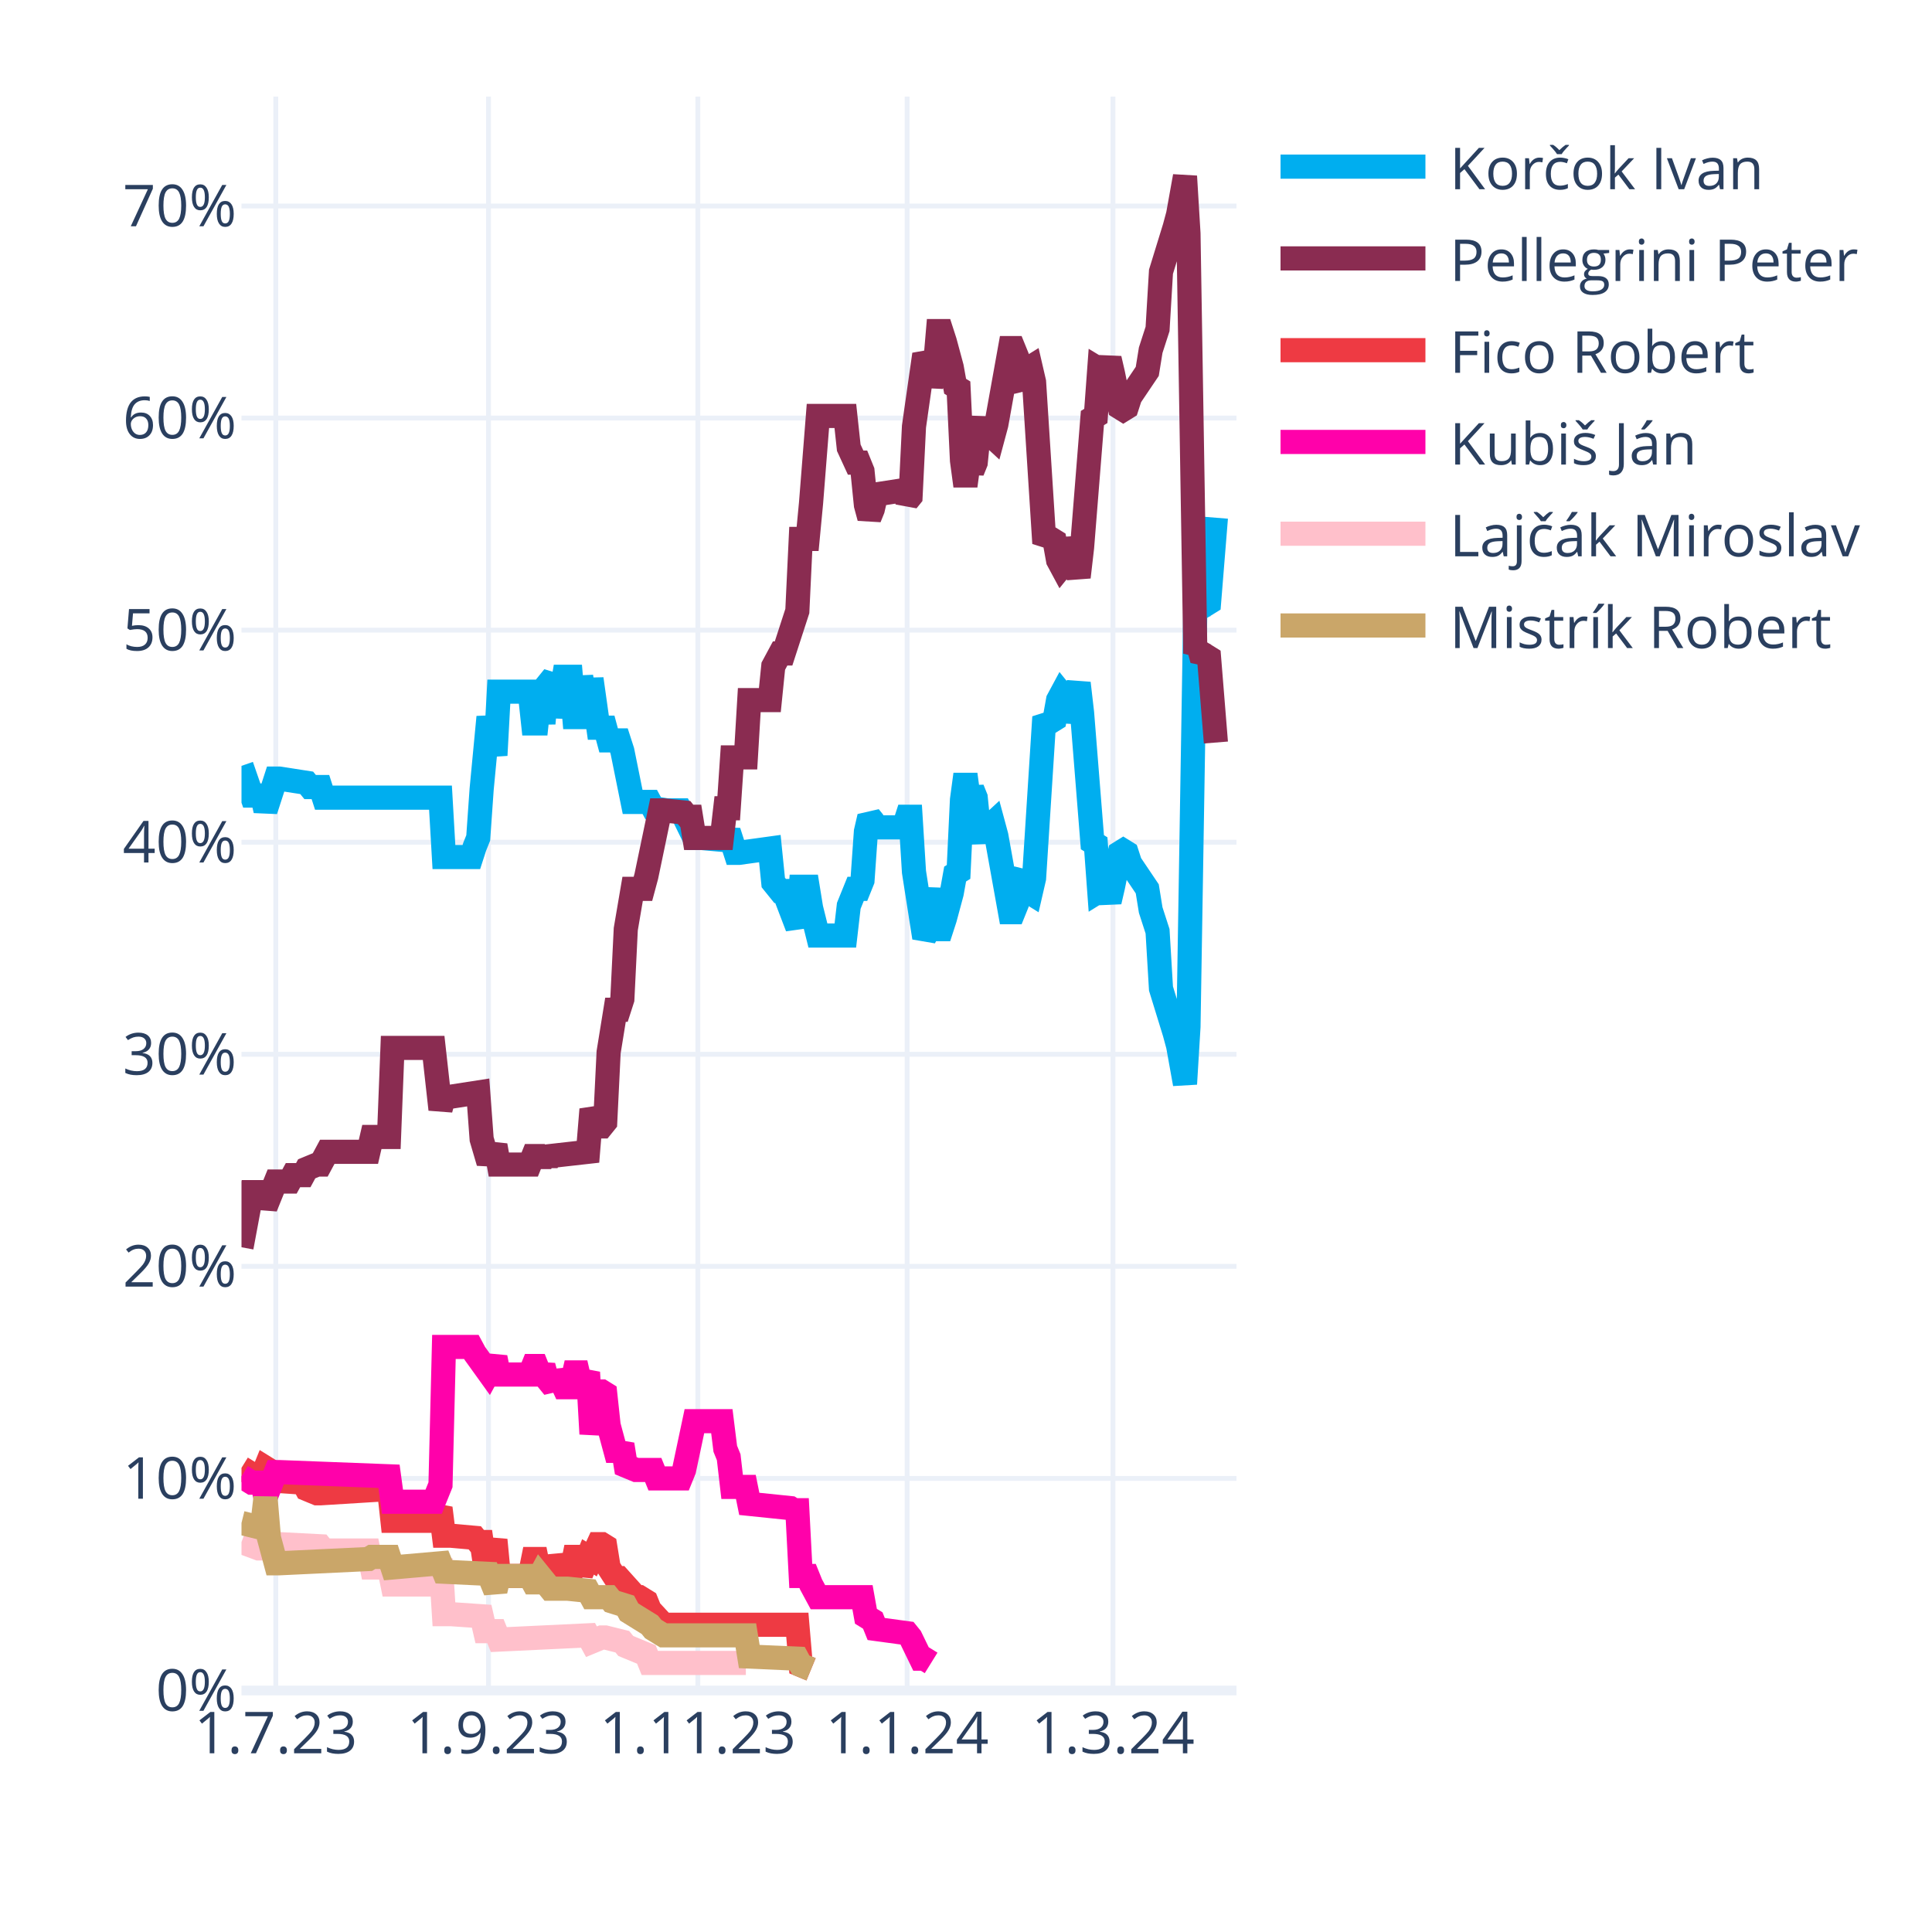
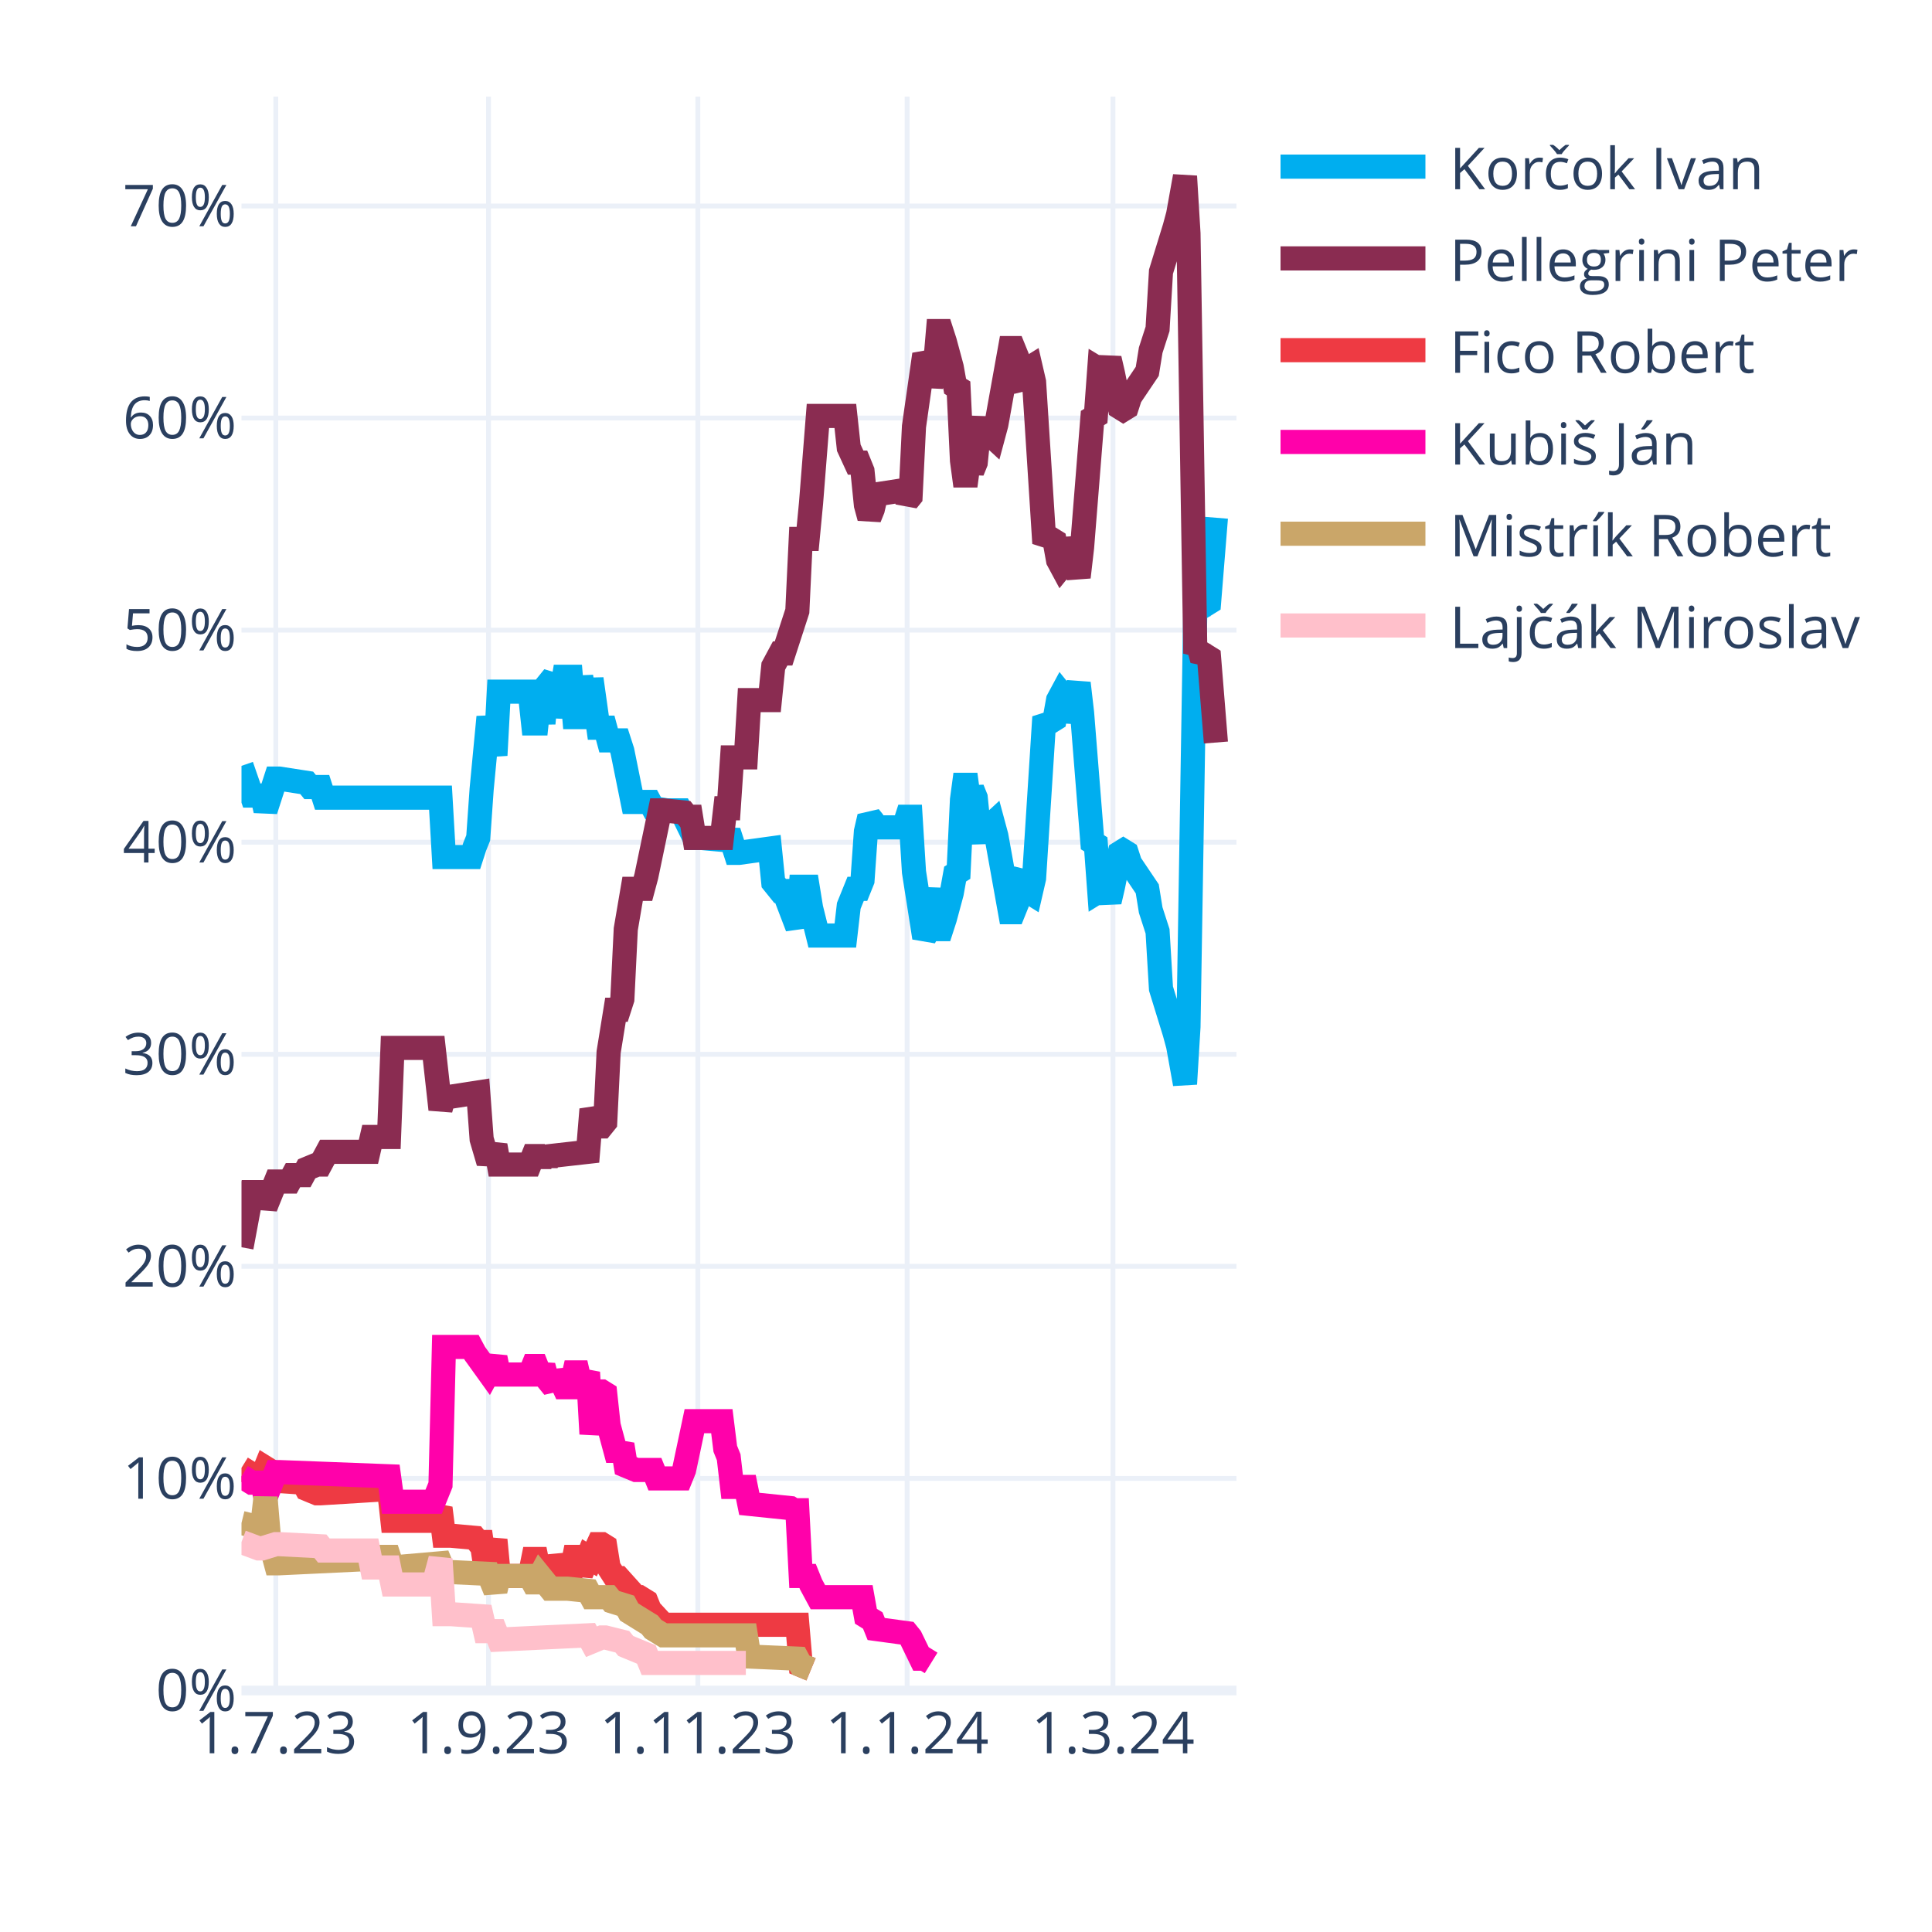
<svg xmlns="http://www.w3.org/2000/svg" class="main-svg" width="400" height="400" style="" viewBox="0 0 400 400">
  <rect x="0" y="0" width="400" height="400" style="fill: rgb(255, 255, 255); fill-opacity: 1;" />
-   <defs id="defs-6667e0">
+   <defs id="defs-0de457">
    <g class="clips">
-       <clipPath id="clip6667e0xyplot" class="plotclip">
+       <clipPath id="clip0de457xyplot" class="plotclip">
        <rect width="206" height="330" />
      </clipPath>
-       <clipPath class="axesclip" id="clip6667e0x">
+       <clipPath class="axesclip" id="clip0de457x">
        <rect x="50" y="0" width="206" height="400" />
      </clipPath>
-       <clipPath class="axesclip" id="clip6667e0y">
+       <clipPath class="axesclip" id="clip0de457y">
        <rect x="0" y="20" width="400" height="330" />
      </clipPath>
-       <clipPath class="axesclip" id="clip6667e0xy">
+       <clipPath class="axesclip" id="clip0de457xy">
        <rect x="50" y="20" width="206" height="330" />
      </clipPath>
    </g>
    <g class="gradients" />
    <g class="patterns" />
  </defs>
  <g class="bglayer" />
  <g class="layer-below">
    <g class="imagelayer" />
    <g class="shapelayer" />
  </g>
  <g class="cartesianlayer">
    <g class="subplot xy">
      <g class="layer-subplot">
        <g class="shapelayer" />
        <g class="imagelayer" />
      </g>
      <g class="minor-gridlayer">
        <g class="x" />
        <g class="y" />
      </g>
      <g class="gridlayer">
        <g class="x">
          <path class="xgrid crisp" transform="translate(57.1,0)" d="M0,20v330" style="stroke: rgb(235, 240, 248); stroke-opacity: 1; stroke-width: 1px;" />
          <path class="xgrid crisp" transform="translate(101.14,0)" d="M0,20v330" style="stroke: rgb(235, 240, 248); stroke-opacity: 1; stroke-width: 1px;" />
          <path class="xgrid crisp" transform="translate(144.48,0)" d="M0,20v330" style="stroke: rgb(235, 240, 248); stroke-opacity: 1; stroke-width: 1px;" />
          <path class="xgrid crisp" transform="translate(187.81,0)" d="M0,20v330" style="stroke: rgb(235, 240, 248); stroke-opacity: 1; stroke-width: 1px;" />
          <path class="xgrid crisp" transform="translate(230.43,0)" d="M0,20v330" style="stroke: rgb(235, 240, 248); stroke-opacity: 1; stroke-width: 1px;" />
        </g>
        <g class="y">
          <path class="ygrid crisp" transform="translate(0,306.09)" d="M50,0h206" style="stroke: rgb(235, 240, 248); stroke-opacity: 1; stroke-width: 1px;" />
          <path class="ygrid crisp" transform="translate(0,262.18)" d="M50,0h206" style="stroke: rgb(235, 240, 248); stroke-opacity: 1; stroke-width: 1px;" />
          <path class="ygrid crisp" transform="translate(0,218.28)" d="M50,0h206" style="stroke: rgb(235, 240, 248); stroke-opacity: 1; stroke-width: 1px;" />
          <path class="ygrid crisp" transform="translate(0,174.37)" d="M50,0h206" style="stroke: rgb(235, 240, 248); stroke-opacity: 1; stroke-width: 1px;" />
          <path class="ygrid crisp" transform="translate(0,130.46)" d="M50,0h206" style="stroke: rgb(235, 240, 248); stroke-opacity: 1; stroke-width: 1px;" />
          <path class="ygrid crisp" transform="translate(0,86.55)" d="M50,0h206" style="stroke: rgb(235, 240, 248); stroke-opacity: 1; stroke-width: 1px;" />
          <path class="ygrid crisp" transform="translate(0,42.65)" d="M50,0h206" style="stroke: rgb(235, 240, 248); stroke-opacity: 1; stroke-width: 1px;" />
        </g>
      </g>
      <g class="zerolinelayer">
        <path class="yzl zl crisp" transform="translate(0,350)" d="M50,0h206" style="stroke: rgb(235, 240, 248); stroke-opacity: 1; stroke-width: 2px;" />
      </g>
      <g class="layer-between">
        <g class="shapelayer" />
        <g class="imagelayer" />
      </g>
      <path class="xlines-below" />
      <path class="ylines-below" />
      <g class="overlines-below" />
      <g class="xaxislayer-below" />
      <g class="yaxislayer-below" />
      <g class="overaxes-below" />
      <g class="overplot">
-         <g class="xy" transform="translate(50,20)" clip-path="url(#clip6667e0xyplot)">
+         <g class="xy" transform="translate(50,20)" clip-path="url(#clip0de457xyplot)">
          <g class="scatterlayer mlayer">
-             <g class="trace scatter trace0766b7" style="stroke-miterlimit: 2; opacity: 1;">
+             <g class="trace scatter trace64c20a" style="stroke-miterlimit: 2; opacity: 1;">
              <g class="fills" />
              <g class="errorbars" />
              <g class="lines">
                <path class="js-line" d="M0,138.56L2.13,144.71L2.84,144.71L4.26,144.71L4.97,147.78L7.1,141.2L7.81,141.2L13.5,142.08L14.21,142.95L16.34,142.95L17.05,145.15L41.2,145.15L41.91,157.44L47.59,157.44L48.3,155.25L49.01,153.49L49.72,143.39L51.14,128.46L51.86,132.42L52.57,136.37L53.28,123.2L59.67,123.2L60.38,129.78L61.09,129.78L61.8,123.2L62.51,129.78L63.22,121.88L64.64,120.12L65.35,128.46L66.77,120.12L67.48,120.12L68.19,120.12L68.9,128.46L69.61,128.46L70.32,120.12L71.74,128.46L72.46,120.56L73.88,130.66L74.59,130.66L75.3,130.66L76.01,133.29L78.14,133.29L78.85,135.49L80.98,146.03L81.69,146.03L84.53,146.03L85.24,147.34L88.08,147.78L88.79,147.78L90.92,147.78L91.63,149.1L93.77,153.49L95.19,153.49L100.16,153.93L100.87,152.17L102.29,156.57L103,156.57L109.39,155.69L110.1,162.71L111.52,164.47L112.23,164.47L115.08,171.93L115.79,163.59L117.21,163.59L117.92,167.98L119.34,173.69L120.05,173.69L125.02,173.69L125.73,167.54L127.15,164.03L127.86,164.03L128.57,162.27L129.28,152.17L129.99,149.1L130.7,149.98L131.41,151.3L137.1,151.3L137.81,149.1L138.52,149.1L139.23,160.52L141.36,174.13L142.07,172.81L143.49,164.03L144.2,172.37L144.91,172.37L145.62,170.18L147.04,164.91L147.75,160.96L148.46,160.52L149.17,145.59L149.88,140.32L150.59,145.59L151.3,143.39L152.01,145.15L152.72,152.17L153.43,153.93L154.14,151.74L155.57,150.42L156.28,153.05L159.12,168.86L159.83,168.86L160.54,167.1L161.25,161.83L161.96,160.96L162.67,164.47L163.38,164.91L164.09,161.83L166.22,128.46L166.93,129.34L167.64,129.34L168.35,128.9L169.06,124.95L169.77,123.63L170.48,124.51L171.19,129.34L173.32,121.44L174.03,127.59L176.17,154.37L176.88,154.81L177.59,164.47L178.3,164.03L179.01,164.47L179.72,166.66L180.43,163.59L181.85,156.57L182.56,156.13L183.27,156.57L183.98,158.76L187.53,164.03L188.24,168.42L189.66,172.81L190.37,184.67L193.21,193.89L193.92,196.52L195.34,204.42L196.06,192.57L197.48,105.63L198.19,106.95L198.9,104.32L199.61,105.19L200.32,104.75L201.74,87.19" style="vector-effect: none; fill: none; stroke: rgb(0, 174, 239); stroke-opacity: 1; stroke-width: 5px; opacity: 1;" />
              </g>
              <g class="points" />
              <g class="text" />
            </g>
-             <g class="trace scatter trace37f1a3" style="stroke-miterlimit: 2; opacity: 1;">
+             <g class="trace scatter trace2bcdaa" style="stroke-miterlimit: 2; opacity: 1;">
              <g class="fills" />
              <g class="errorbars" />
              <g class="lines">
                <path class="js-line" d="M0,238.23L2.13,226.82L2.84,226.82L4.26,226.82L4.97,229.89L7.1,224.62L7.81,224.62L9.94,224.62L10.66,223.3L12.79,223.3L13.5,221.99L15.63,221.11L16.34,221.11L17.76,218.47L18.47,218.47L26.28,218.47L26.99,215.4L30.54,215.4L31.26,196.96L39.78,196.96L41.2,209.69L41.91,207.06L43.33,207.06L49.01,206.18L49.72,215.84L51.14,220.67L51.86,218.91L52.57,217.16L53.28,221.11L59.67,221.11L60.38,219.35L61.09,219.35L61.8,221.11L62.51,219.35L63.22,220.67L63.93,219.35L71.74,218.47L72.46,209.69L73.88,213.21L74.59,213.21L75.3,212.33L76.01,197.84L77.43,189.06L78.14,189.06L78.85,186.86L79.56,172.37L80.98,164.03L81.69,164.03L83.11,164.03L83.82,161.39L86.66,147.78L87.37,147.78L91.63,148.22L92.34,149.1L93.06,149.1L93.77,153.49L99.45,153.49L100.16,147.34L100.87,147.34L101.58,136.81L104.42,136.81L105.13,124.95L109.39,124.95L110.1,117.93L111.52,115.29L112.23,115.29L115.08,106.51L115.79,91.58L117.21,91.58L117.92,84.12L119.34,66.12L120.05,66.12L125.02,66.12L125.73,72.7L127.15,75.78L127.86,75.78L128.57,77.53L129.28,84.56L129.99,87.19L130.7,85.43L131.41,82.36L137.1,81.48L137.81,83.68L138.52,82.8L139.23,68.31L141.36,53.38L142.07,54.7L142.78,59.97L143.49,56.89L144.2,48.55L144.91,48.55L145.62,50.75L147.04,56.02L147.75,59.97L148.46,60.41L149.17,75.34L149.88,80.61L150.59,75.34L151.3,77.53L152.01,75.78L152.72,68.75L153.43,66.99L154.14,69.19L155.57,70.51L156.28,67.87L159.12,52.07L159.83,52.07L160.54,53.82L161.25,59.09L161.96,59.97L162.67,56.46L163.38,56.02L164.09,59.09L166.22,92.46L166.93,91.58L167.64,91.58L168.35,92.02L169.06,95.97L169.77,97.29L170.48,96.41L171.19,91.58L173.32,99.49L174.03,93.34L176.17,66.55L176.88,66.12L177.59,56.46L178.3,56.89L179.01,56.46L179.72,54.26L180.43,57.33L181.85,64.36L182.56,64.8L183.27,64.36L183.98,62.16L187.53,56.89L188.24,52.5L189.66,48.11L190.37,36.26L193.21,27.04L193.92,24.4L195.34,16.5L196.06,28.36L197.48,115.29L198.19,113.97L198.9,116.61L199.61,115.73L200.32,116.17L201.74,133.73" style="vector-effect: none; fill: none; stroke: rgb(138, 44, 81); stroke-opacity: 1; stroke-width: 5px; opacity: 1;" />
              </g>
              <g class="points" />
              <g class="text" />
            </g>
-             <g class="trace scatter trace55c7e4" style="stroke-miterlimit: 2; opacity: 1;">
+             <g class="trace scatter trace49a5da" style="stroke-miterlimit: 2; opacity: 1;">
              <g class="fills" />
              <g class="errorbars" />
              <g class="lines">
                <path class="js-line" d="M0,283.9L2.84,285.65L3.55,285.65L4.26,285.65L4.97,283.9L5.68,284.34L6.39,286.53L12.79,286.97L13.5,288.29L15.63,289.17L16.34,289.17L30.54,288.29L31.26,294.87L39.78,294.87L41.2,292.24L41.91,297.95L43.33,297.95L48.3,298.39L49.01,299.26L49.72,299.26L50.43,304.09L51.14,304.09L51.86,301.46L52.57,298.83L53.28,306.29L59.67,306.29L60.38,302.78L61.09,302.78L61.8,306.29L62.51,302.78L63.22,305.85L64.64,305.85L65.35,302.34L66.77,305.85L67.48,305.85L68.19,305.85L68.9,302.34L69.61,302.34L70.32,305.85L71.74,302.34L72.46,302.78L73.88,299.7L74.59,299.7L75.3,300.14L76.01,304.53L77.43,306.73L78.14,306.73L81.69,310.68L82.4,310.68L83.82,311.56L84.53,313.32L87.37,316.39L88.08,316.39L115.08,316.39L115.79,324.73L117.92,325.61" style="vector-effect: none; fill: none; stroke: rgb(238, 58, 67); stroke-opacity: 1; stroke-width: 5px; opacity: 1;" />
              </g>
              <g class="points" />
              <g class="text" />
            </g>
-             <g class="trace scatter trace78604b" style="stroke-miterlimit: 2; opacity: 1;">
+             <g class="trace scatter tracefebe4d" style="stroke-miterlimit: 2; opacity: 1;">
              <g class="fills" />
              <g class="errorbars" />
              <g class="lines">
                <path class="js-line" d="M0,285.65L2.13,286.97L2.84,286.97L4.26,286.97L4.97,290.04L7.1,284.78L7.81,284.78L30.54,285.65L31.26,290.92L39.78,290.92L41.2,287.41L41.91,258.87L43.33,258.87L47.59,258.87L48.3,260.19L51.14,264.14L51.86,262.82L52.57,261.07L53.28,264.58L59.67,264.58L60.38,262.82L61.09,262.82L61.8,264.58L62.51,262.82L63.22,265.46L64.64,267.21L65.35,264.14L66.77,267.21L67.48,267.21L68.19,267.21L68.9,264.14L69.61,264.14L70.32,267.21L71.74,264.14L72.46,276.87L73.88,268.09L74.59,268.09L75.3,268.53L76.01,275.12L77.43,280.38L78.14,280.38L78.85,279.07L79.56,283.46L81.69,284.34L82.4,284.34L85.24,284.34L85.95,286.09L90.92,286.09L91.63,284.34L93.77,274.24L95.19,274.24L99.45,274.24L100.16,279.95L100.87,281.7L101.58,287.85L104.42,287.85L105.13,291.36L113.66,292.24L114.37,292.68L115.08,292.68L115.79,306.29L117.21,306.29L117.92,308.05L119.34,310.68L120.05,310.68L128.57,310.68L129.28,314.63L130.7,315.51L131.41,317.27L137.81,318.14L138.52,319.02L140.65,323.41L141.36,323.41L142.78,324.29" style="vector-effect: none; fill: none; stroke: rgb(255, 1, 170); stroke-opacity: 1; stroke-width: 5px; opacity: 1;" />
              </g>
              <g class="points" />
              <g class="text" />
            </g>
-             <g class="trace scatter trace539306" style="stroke-miterlimit: 2; opacity: 1;">
+             <g class="trace scatter trace378d32" style="stroke-miterlimit: 2; opacity: 1;">
+               <g class="fills" />
+               <g class="errorbars" />
+               <g class="lines">
+                 <path class="js-line" d="M0,295.31L3.55,296.19L4.26,296.19L4.97,290.04L5.68,298.39L7.1,303.66L7.81,303.66L26.28,302.78L26.99,302.34L30.54,302.34L31.26,304.53L41.2,303.66L41.91,305.41L51.14,305.85L51.86,307.61L52.57,309.36L53.28,306.29L59.67,306.29L60.38,307.61L61.09,307.61L61.8,306.29L63.93,308.92L64.64,308.92L66.77,308.92L67.48,308.92L71.74,309.36L72.46,310.68L76.01,310.68L76.72,311.56L79.56,312.44L80.27,313.75L84.53,316.39L85.24,317.27L87.37,318.58L88.08,318.58L104.42,318.58L105.13,322.97L115.08,323.41L115.79,324.73L117.92,325.61" style="vector-effect: none; fill: none; stroke: rgb(202, 166, 105); stroke-opacity: 1; stroke-width: 5px; opacity: 1;" />
+               </g>
+               <g class="points" />
+               <g class="text" />
+             </g>
+             <g class="trace scatter traceed04f9" style="stroke-miterlimit: 2; opacity: 1;">
              <g class="fills" />
              <g class="errorbars" />
              <g class="lines">
                <path class="js-line" d="M0,299.26L3.55,300.58L4.26,300.58L7.1,299.7L7.81,299.7L16.34,300.14L17.05,301.02L26.28,301.02L26.99,304.53L30.54,304.53L31.26,308.05L39.78,308.05L41.2,302.78L41.91,314.19L43.33,314.19L49.72,314.63L50.43,317.71L52.57,317.71L53.28,319.46L71.74,318.58L72.46,319.9L74.59,319.02L75.3,319.02L78.85,319.9L79.56,320.78L83.82,322.54L84.53,324.29L104.42,324.29" style="vector-effect: none; fill: none; stroke: rgb(255, 192, 203); stroke-opacity: 1; stroke-width: 5px; opacity: 1;" />
-               </g>
-               <g class="points" />
-               <g class="text" />
-             </g>
-             <g class="trace scatter trace0d3195" style="stroke-miterlimit: 2; opacity: 1;">
-               <g class="fills" />
-               <g class="errorbars" />
-               <g class="lines">
-                 <path class="js-line" d="M0,295.31L3.55,296.19L4.26,296.19L4.97,290.04L5.68,298.39L7.1,303.66L7.81,303.66L26.28,302.78L26.99,302.34L30.54,302.34L31.26,304.53L41.2,303.66L41.91,305.41L51.14,305.85L51.86,307.61L52.57,309.36L53.28,306.29L59.67,306.29L60.38,307.61L61.09,307.61L61.8,306.29L63.93,308.92L64.64,308.92L66.77,308.92L67.48,308.92L71.74,309.36L72.46,310.68L76.01,310.68L76.72,311.56L79.56,312.44L80.27,313.75L84.53,316.39L85.24,317.27L87.37,318.58L88.08,318.58L104.42,318.58L105.13,322.97L115.08,323.41L115.79,324.73L117.92,325.61" style="vector-effect: none; fill: none; stroke: rgb(202, 166, 105); stroke-opacity: 1; stroke-width: 5px; opacity: 1;" />
              </g>
              <g class="points" />
              <g class="text" />
            </g>
          </g>
        </g>
      </g>
      <path class="xlines-above crisp" d="M0,0" style="fill: none;" />
      <path class="ylines-above crisp" d="M0,0" style="fill: none;" />
      <g class="overlines-above" />
      <g class="xaxislayer-above">
        <g class="xtick">
          <text text-anchor="middle" x="0" y="363" transform="translate(57.1,0)" style="font-family: 'Open Sans', verdana, arial, sans-serif; font-size: 12px; fill: rgb(42, 63, 95); fill-opacity: 1; white-space: pre; opacity: 1;">1.7.23</text>
        </g>
        <g class="xtick">
          <text text-anchor="middle" x="0" y="363" style="font-family: 'Open Sans', verdana, arial, sans-serif; font-size: 12px; fill: rgb(42, 63, 95); fill-opacity: 1; white-space: pre; opacity: 1;" transform="translate(101.14,0)">1.9.23</text>
        </g>
        <g class="xtick">
          <text text-anchor="middle" x="0" y="363" style="font-family: 'Open Sans', verdana, arial, sans-serif; font-size: 12px; fill: rgb(42, 63, 95); fill-opacity: 1; white-space: pre; opacity: 1;" transform="translate(144.48,0)">1.11.23</text>
        </g>
        <g class="xtick">
          <text text-anchor="middle" x="0" y="363" style="font-family: 'Open Sans', verdana, arial, sans-serif; font-size: 12px; fill: rgb(42, 63, 95); fill-opacity: 1; white-space: pre; opacity: 1;" transform="translate(187.81,0)">1.1.24</text>
        </g>
        <g class="xtick">
          <text text-anchor="middle" x="0" y="363" style="font-family: 'Open Sans', verdana, arial, sans-serif; font-size: 12px; fill: rgb(42, 63, 95); fill-opacity: 1; white-space: pre; opacity: 1;" transform="translate(230.43,0)">1.3.24</text>
        </g>
      </g>
      <g class="yaxislayer-above">
        <g class="ytick">
          <text text-anchor="end" x="49" y="4.2" transform="translate(0,350)" style="font-family: 'Open Sans', verdana, arial, sans-serif; font-size: 12px; fill: rgb(42, 63, 95); fill-opacity: 1; white-space: pre; opacity: 1;">0%</text>
        </g>
        <g class="ytick">
          <text text-anchor="end" x="49" y="4.2" style="font-family: 'Open Sans', verdana, arial, sans-serif; font-size: 12px; fill: rgb(42, 63, 95); fill-opacity: 1; white-space: pre; opacity: 1;" transform="translate(0,306.09)">10%</text>
        </g>
        <g class="ytick">
          <text text-anchor="end" x="49" y="4.2" style="font-family: 'Open Sans', verdana, arial, sans-serif; font-size: 12px; fill: rgb(42, 63, 95); fill-opacity: 1; white-space: pre; opacity: 1;" transform="translate(0,262.18)">20%</text>
        </g>
        <g class="ytick">
          <text text-anchor="end" x="49" y="4.2" style="font-family: 'Open Sans', verdana, arial, sans-serif; font-size: 12px; fill: rgb(42, 63, 95); fill-opacity: 1; white-space: pre; opacity: 1;" transform="translate(0,218.28)">30%</text>
        </g>
        <g class="ytick">
          <text text-anchor="end" x="49" y="4.2" style="font-family: 'Open Sans', verdana, arial, sans-serif; font-size: 12px; fill: rgb(42, 63, 95); fill-opacity: 1; white-space: pre; opacity: 1;" transform="translate(0,174.37)">40%</text>
        </g>
        <g class="ytick">
          <text text-anchor="end" x="49" y="4.2" style="font-family: 'Open Sans', verdana, arial, sans-serif; font-size: 12px; fill: rgb(42, 63, 95); fill-opacity: 1; white-space: pre; opacity: 1;" transform="translate(0,130.46)">50%</text>
        </g>
        <g class="ytick">
          <text text-anchor="end" x="49" y="4.2" style="font-family: 'Open Sans', verdana, arial, sans-serif; font-size: 12px; fill: rgb(42, 63, 95); fill-opacity: 1; white-space: pre; opacity: 1;" transform="translate(0,86.55)">60%</text>
        </g>
        <g class="ytick">
          <text text-anchor="end" x="49" y="4.2" style="font-family: 'Open Sans', verdana, arial, sans-serif; font-size: 12px; fill: rgb(42, 63, 95); fill-opacity: 1; white-space: pre; opacity: 1;" transform="translate(0,42.65)">70%</text>
        </g>
      </g>
      <g class="overaxes-above" />
    </g>
  </g>
  <g class="polarlayer" />
  <g class="smithlayer" />
  <g class="ternarylayer" />
  <g class="geolayer" />
  <g class="funnelarealayer" />
  <g class="pielayer" />
  <g class="iciclelayer" />
  <g class="treemaplayer" />
  <g class="sunburstlayer" />
  <g class="glimages" />
-   <defs id="topdefs-6667e0">
+   <defs id="topdefs-0de457">
    <g class="clips" />
-     <clipPath id="legend6667e0">
+     <clipPath id="legend0de457">
      <rect width="128" height="124" x="0" y="0" />
    </clipPath>
  </defs>
  <g class="layer-above">
    <g class="imagelayer" />
    <g class="shapelayer" />
  </g>
  <g class="infolayer">
    <g class="legend" pointer-events="all" transform="translate(260.12,20)">
      <rect class="bg" shape-rendering="crispEdges" width="128" height="124" x="0" y="0" style="stroke: rgb(68, 68, 68); stroke-opacity: 1; fill: rgb(255, 255, 255); fill-opacity: 1; stroke-width: 0px;" />
-       <g class="scrollbox" transform="" clip-path="url(#legend6667e0)">
+       <g class="scrollbox" transform="" clip-path="url(#legend0de457)">
        <g class="groups">
          <g class="traces" transform="translate(0,14.5)" style="opacity: 1;">
            <text class="legendtext" text-anchor="start" x="40" y="4.68" style="font-family: 'Open Sans', verdana, arial, sans-serif; font-size: 12px; fill: rgb(42, 63, 95); fill-opacity: 1; white-space: pre;">Korčok Ivan</text>
            <g class="layers" style="opacity: 1;">
              <g class="legendfill" />
              <g class="legendlines">
                <path class="js-line" d="M5,0h30" style="fill: none; stroke: rgb(0, 174, 239); stroke-opacity: 1; stroke-width: 5px;" />
              </g>
              <g class="legendsymbols">
                <g class="legendpoints" />
              </g>
            </g>
            <rect class="legendtoggle" x="0" y="-9.5" width="122.703" height="19" style="fill: rgb(0, 0, 0); fill-opacity: 0;" />
          </g>
          <g class="traces" transform="translate(0,33.5)" style="opacity: 1;">
            <text class="legendtext" text-anchor="start" x="40" y="4.68" style="font-family: 'Open Sans', verdana, arial, sans-serif; font-size: 12px; fill: rgb(42, 63, 95); fill-opacity: 1; white-space: pre;">Pellegrini Peter</text>
            <g class="layers" style="opacity: 1;">
              <g class="legendfill" />
              <g class="legendlines">
                <path class="js-line" d="M5,0h30" style="fill: none; stroke: rgb(138, 44, 81); stroke-opacity: 1; stroke-width: 5px;" />
              </g>
              <g class="legendsymbols">
                <g class="legendpoints" />
              </g>
            </g>
            <rect class="legendtoggle" x="0" y="-9.5" width="122.703" height="19" style="fill: rgb(0, 0, 0); fill-opacity: 0;" />
          </g>
          <g class="traces" transform="translate(0,52.5)" style="opacity: 1;">
            <text class="legendtext" text-anchor="start" x="40" y="4.68" style="font-family: 'Open Sans', verdana, arial, sans-serif; font-size: 12px; fill: rgb(42, 63, 95); fill-opacity: 1; white-space: pre;">Fico Robert</text>
            <g class="layers" style="opacity: 1;">
              <g class="legendfill" />
              <g class="legendlines">
                <path class="js-line" d="M5,0h30" style="fill: none; stroke: rgb(238, 58, 67); stroke-opacity: 1; stroke-width: 5px;" />
              </g>
              <g class="legendsymbols">
                <g class="legendpoints" />
              </g>
            </g>
            <rect class="legendtoggle" x="0" y="-9.5" width="122.703" height="19" style="fill: rgb(0, 0, 0); fill-opacity: 0;" />
          </g>
          <g class="traces" transform="translate(0,71.5)" style="opacity: 1;">
            <text class="legendtext" text-anchor="start" x="40" y="4.68" style="font-family: 'Open Sans', verdana, arial, sans-serif; font-size: 12px; fill: rgb(42, 63, 95); fill-opacity: 1; white-space: pre;">Kubiš Ján</text>
            <g class="layers" style="opacity: 1;">
              <g class="legendfill" />
              <g class="legendlines">
                <path class="js-line" d="M5,0h30" style="fill: none; stroke: rgb(255, 1, 170); stroke-opacity: 1; stroke-width: 5px;" />
              </g>
              <g class="legendsymbols">
                <g class="legendpoints" />
              </g>
            </g>
            <rect class="legendtoggle" x="0" y="-9.5" width="122.703" height="19" style="fill: rgb(0, 0, 0); fill-opacity: 0;" />
          </g>
          <g class="traces" transform="translate(0,90.5)" style="opacity: 1;">
+             <text class="legendtext" text-anchor="start" x="40" y="4.68" style="font-family: 'Open Sans', verdana, arial, sans-serif; font-size: 12px; fill: rgb(42, 63, 95); fill-opacity: 1; white-space: pre;">Mistrík Robert</text>
+             <g class="layers" style="opacity: 1;">
+               <g class="legendfill" />
+               <g class="legendlines">
+                 <path class="js-line" d="M5,0h30" style="fill: none; stroke: rgb(202, 166, 105); stroke-opacity: 1; stroke-width: 5px;" />
+               </g>
+               <g class="legendsymbols">
+                 <g class="legendpoints" />
+               </g>
+             </g>
+             <rect class="legendtoggle" x="0" y="-9.5" width="122.703" height="19" style="fill: rgb(0, 0, 0); fill-opacity: 0;" />
+           </g>
+           <g class="traces" transform="translate(0,109.5)" style="opacity: 1;">
            <text class="legendtext" text-anchor="start" x="40" y="4.68" style="font-family: 'Open Sans', verdana, arial, sans-serif; font-size: 12px; fill: rgb(42, 63, 95); fill-opacity: 1; white-space: pre;">Lajčák Miroslav</text>
            <g class="layers" style="opacity: 1;">
              <g class="legendfill" />
              <g class="legendlines">
                <path class="js-line" d="M5,0h30" style="fill: none; stroke: rgb(255, 192, 203); stroke-opacity: 1; stroke-width: 5px;" />
-               </g>
-               <g class="legendsymbols">
-                 <g class="legendpoints" />
-               </g>
-             </g>
-             <rect class="legendtoggle" x="0" y="-9.5" width="122.703" height="19" style="fill: rgb(0, 0, 0); fill-opacity: 0;" />
-           </g>
-           <g class="traces" transform="translate(0,109.5)" style="opacity: 1;">
-             <text class="legendtext" text-anchor="start" x="40" y="4.68" style="font-family: 'Open Sans', verdana, arial, sans-serif; font-size: 12px; fill: rgb(42, 63, 95); fill-opacity: 1; white-space: pre;">Mistrík Robert</text>
-             <g class="layers" style="opacity: 1;">
-               <g class="legendfill" />
-               <g class="legendlines">
-                 <path class="js-line" d="M5,0h30" style="fill: none; stroke: rgb(202, 166, 105); stroke-opacity: 1; stroke-width: 5px;" />
              </g>
              <g class="legendsymbols">
                <g class="legendpoints" />
              </g>
            </g>
            <rect class="legendtoggle" x="0" y="-9.5" width="122.703" height="19" style="fill: rgb(0, 0, 0); fill-opacity: 0;" />
          </g>
        </g>
      </g>
      <rect class="scrollbar" rx="20" ry="3" width="0" height="0" x="0" y="0" style="fill: rgb(128, 139, 164); fill-opacity: 1;" />
    </g>
    <g class="g-gtitle" />
    <g class="g-xtitle" />
    <g class="g-ytitle" />
  </g>
</svg>
